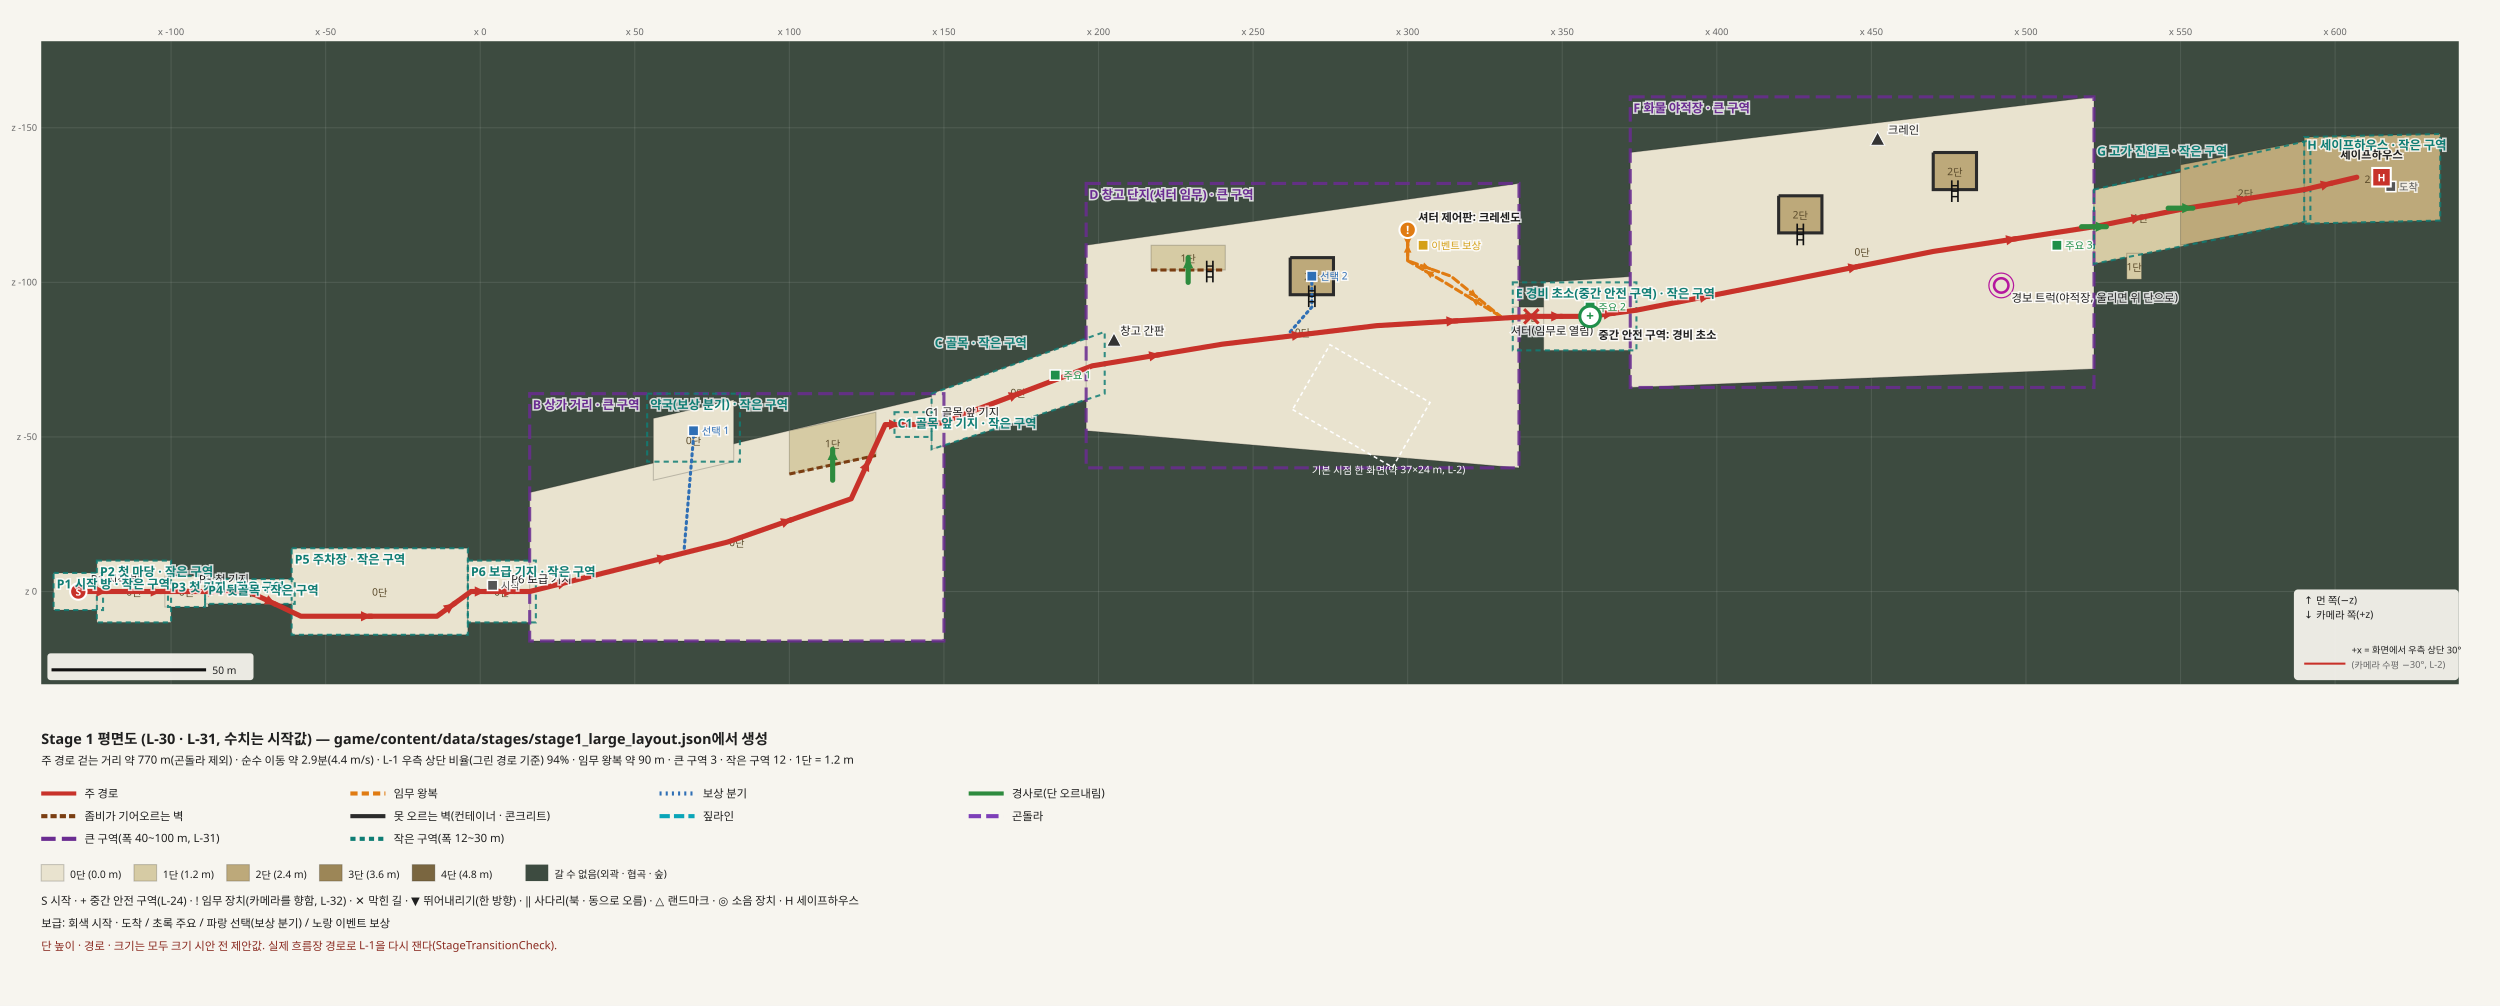
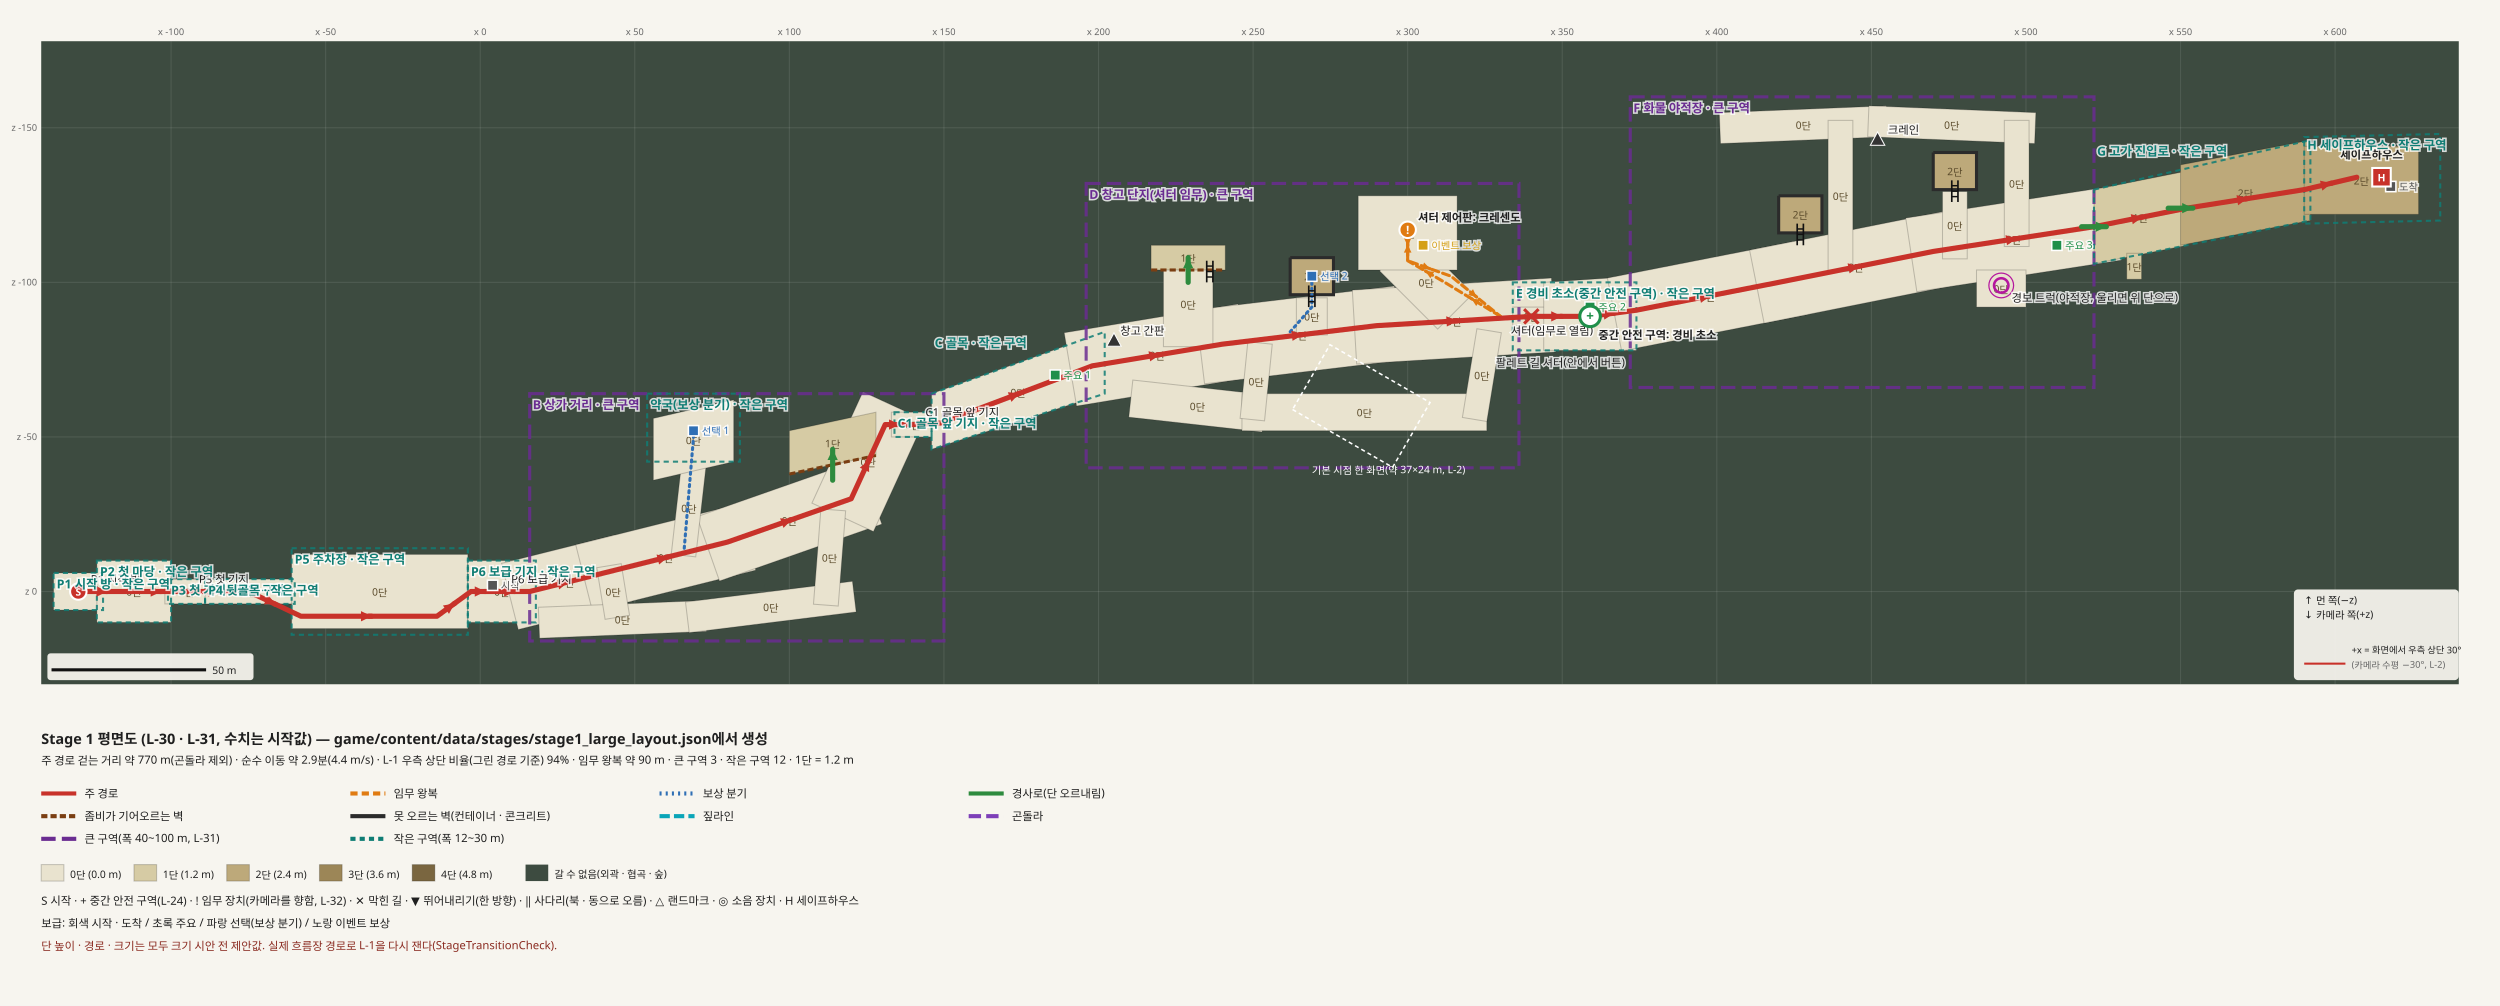
<svg xmlns="http://www.w3.org/2000/svg" width="2426" height="976" viewBox="0 0 2426 976" font-family="Noto Sans KR, Malgun Gothic, WenQuanYi Zen Hei, sans-serif">
  <rect width="100%" height="100%" fill="#f7f5ef" />
  <rect x="40" y="40" width="2346" height="624" fill="#3d4b40" />
  <line x1="166.0" y1="40.0" x2="166.0" y2="664.0" stroke="#ffffff18" stroke-width="1" />
  <text x="166.0" y="34.0" font-size="9" fill="#666" text-anchor="middle" font-weight="normal">x -100</text>
  <line x1="316.0" y1="40.0" x2="316.0" y2="664.0" stroke="#ffffff18" stroke-width="1" />
  <text x="316.0" y="34.0" font-size="9" fill="#666" text-anchor="middle" font-weight="normal">x -50</text>
  <line x1="466.0" y1="40.0" x2="466.0" y2="664.0" stroke="#ffffff18" stroke-width="1" />
  <text x="466.0" y="34.0" font-size="9" fill="#666" text-anchor="middle" font-weight="normal">x 0</text>
  <line x1="616.0" y1="40.0" x2="616.0" y2="664.0" stroke="#ffffff18" stroke-width="1" />
  <text x="616.0" y="34.0" font-size="9" fill="#666" text-anchor="middle" font-weight="normal">x 50</text>
  <line x1="766.0" y1="40.0" x2="766.0" y2="664.0" stroke="#ffffff18" stroke-width="1" />
  <text x="766.0" y="34.0" font-size="9" fill="#666" text-anchor="middle" font-weight="normal">x 100</text>
  <line x1="916.0" y1="40.0" x2="916.0" y2="664.0" stroke="#ffffff18" stroke-width="1" />
  <text x="916.0" y="34.0" font-size="9" fill="#666" text-anchor="middle" font-weight="normal">x 150</text>
  <line x1="1066.0" y1="40.0" x2="1066.0" y2="664.0" stroke="#ffffff18" stroke-width="1" />
  <text x="1066.0" y="34.0" font-size="9" fill="#666" text-anchor="middle" font-weight="normal">x 200</text>
  <line x1="1216.0" y1="40.0" x2="1216.0" y2="664.0" stroke="#ffffff18" stroke-width="1" />
  <text x="1216.0" y="34.0" font-size="9" fill="#666" text-anchor="middle" font-weight="normal">x 250</text>
  <line x1="1366.0" y1="40.0" x2="1366.0" y2="664.0" stroke="#ffffff18" stroke-width="1" />
  <text x="1366.0" y="34.0" font-size="9" fill="#666" text-anchor="middle" font-weight="normal">x 300</text>
  <line x1="1516.0" y1="40.0" x2="1516.0" y2="664.0" stroke="#ffffff18" stroke-width="1" />
  <text x="1516.0" y="34.0" font-size="9" fill="#666" text-anchor="middle" font-weight="normal">x 350</text>
  <line x1="1666.0" y1="40.0" x2="1666.0" y2="664.0" stroke="#ffffff18" stroke-width="1" />
  <text x="1666.0" y="34.0" font-size="9" fill="#666" text-anchor="middle" font-weight="normal">x 400</text>
  <line x1="1816.0" y1="40.0" x2="1816.0" y2="664.0" stroke="#ffffff18" stroke-width="1" />
  <text x="1816.0" y="34.0" font-size="9" fill="#666" text-anchor="middle" font-weight="normal">x 450</text>
  <line x1="1966.0" y1="40.0" x2="1966.0" y2="664.0" stroke="#ffffff18" stroke-width="1" />
  <text x="1966.0" y="34.0" font-size="9" fill="#666" text-anchor="middle" font-weight="normal">x 500</text>
  <line x1="2116.0" y1="40.0" x2="2116.0" y2="664.0" stroke="#ffffff18" stroke-width="1" />
  <text x="2116.0" y="34.0" font-size="9" fill="#666" text-anchor="middle" font-weight="normal">x 550</text>
  <line x1="2266.0" y1="40.0" x2="2266.0" y2="664.0" stroke="#ffffff18" stroke-width="1" />
  <text x="2266.0" y="34.0" font-size="9" fill="#666" text-anchor="middle" font-weight="normal">x 600</text>
  <line x1="40.0" y1="124.0" x2="2386.0" y2="124.0" stroke="#ffffff18" stroke-width="1" />
  <text x="36.0" y="127.0" font-size="9" fill="#666" text-anchor="end" font-weight="normal">z -150</text>
  <line x1="40.0" y1="274.0" x2="2386.0" y2="274.0" stroke="#ffffff18" stroke-width="1" />
  <text x="36.0" y="277.0" font-size="9" fill="#666" text-anchor="end" font-weight="normal">z -100</text>
  <line x1="40.0" y1="424.0" x2="2386.0" y2="424.0" stroke="#ffffff18" stroke-width="1" />
  <text x="36.0" y="427.0" font-size="9" fill="#666" text-anchor="end" font-weight="normal">z -50</text>
  <line x1="40.0" y1="574.0" x2="2386.0" y2="574.0" stroke="#ffffff18" stroke-width="1" />
  <text x="36.0" y="577.0" font-size="9" fill="#666" text-anchor="end" font-weight="normal">z 0</text>
  <polygon points="52.0,556.0 100.0,556.0 100.0,592.0 52.0,592.0" fill="#e9e3cf" stroke="#00000033" stroke-width="1" />
  <polygon points="94.0,544.0 166.0,544.0 166.0,604.0 94.0,604.0" fill="#e9e3cf" stroke="#00000033" stroke-width="1" />
-   <polygon points="160.0,559.0 202.0,559.0 202.0,589.0 160.0,589.0" fill="#e9e3cf" stroke="#00000033" stroke-width="1" />
+   <polygon points="160.0,562.0 202.0,562.0 202.0,586.0 160.0,586.0" fill="#e9e3cf" stroke="#00000033" stroke-width="1" />
  <polygon points="199.0,562.0 286.0,562.0 286.0,586.0 199.0,586.0" fill="#e9e3cf" stroke="#00000033" stroke-width="1" />
-   <polygon points="283.0,532.0 454.0,532.0 454.0,616.0 283.0,616.0" fill="#e9e3cf" stroke="#00000033" stroke-width="1" />
+   <polygon points="283.0,538.0 454.0,538.0 454.0,610.0 283.0,610.0" fill="#e9e3cf" stroke="#00000033" stroke-width="1" />
  <polygon points="454.0,544.0 520.0,544.0 520.0,604.0 454.0,604.0" fill="#e9e3cf" stroke="#00000033" stroke-width="1" />
-   <polygon points="514.0,478.0 916.0,382.0 916.0,622.0 514.0,622.0" fill="#e9e3cf" stroke="#00000033" stroke-width="1" />
+   <polygon points="502.9,610.9 613.3,583.3 597.1,519.1 486.7,546.7" fill="#e9e3cf" stroke="#00000033" stroke-width="1" />
+   <polygon points="574.9,592.9 733.3,553.3 717.1,489.1 558.7,528.7" fill="#e9e3cf" stroke="#00000033" stroke-width="1" />
+   <polygon points="698.2,563.8 855.7,508.6 833.8,446.2 676.3,501.4" fill="#e9e3cf" stroke="#00000033" stroke-width="1" />
+   <polygon points="847.6,515.8 897.1,407.8 837.4,380.2 787.9,488.2" fill="#e9e3cf" stroke="#00000033" stroke-width="1" />
+   <polygon points="523.6,619.3 685.6,612.7 684.4,582.7 522.4,589.3" fill="#e9e3cf" stroke="#00000033" stroke-width="1" />
+   <polygon points="668.8,613.9 830.8,593.8 827.2,564.1 665.2,584.2" fill="#e9e3cf" stroke="#00000033" stroke-width="1" />
+   <polygon points="610.9,597.1 602.8,547.0 579.1,550.9 587.2,601.0" fill="#e9e3cf" stroke="#00000033" stroke-width="1" />
+   <polygon points="813.4,588.1 820.6,495.7 796.6,493.9 789.4,586.3" fill="#e9e3cf" stroke="#00000033" stroke-width="1" />
+   <polygon points="675.1,540.4 685.6,448.3 661.9,445.6 651.4,537.7" fill="#e9e3cf" stroke="#00000033" stroke-width="1" />
+   <polygon points="865.0,400.0 907.0,400.0 907.0,424.0 865.0,424.0" fill="#e9e3cf" stroke="#00000033" stroke-width="1" />
  <polygon points="634.0,466.0 712.0,448.0 712.0,388.0 634.0,406.0" fill="#e9e3cf" stroke="#00000033" stroke-width="1" />
  <polygon points="766.0,418.0 850.0,400.0 850.0,442.0 766.0,460.0" fill="#d6cba4" stroke="#00000033" stroke-width="1" />
  <polygon points="904.0,382.0 1072.0,322.0 1072.0,382.0 904.0,436.0" fill="#e9e3cf" stroke="#00000033" stroke-width="1" />
-   <polygon points="1054.0,238.0 1474.0,178.0 1474.0,454.0 1054.0,418.0" fill="#e9e3cf" stroke="#00000033" stroke-width="1" />
+   <polygon points="1044.7,394.0 1213.3,366.1 1201.3,295.0 1032.7,322.9" fill="#e9e3cf" stroke="#00000033" stroke-width="1" />
+   <polygon points="1168.9,372.4 1361.8,349.3 1353.1,277.6 1160.2,300.7" fill="#e9e3cf" stroke="#00000033" stroke-width="1" />
+   <polygon points="1316.5,353.2 1509.7,341.5 1505.5,269.8 1312.3,281.5" fill="#e9e3cf" stroke="#00000033" stroke-width="1" />
+   <polygon points="1177.0,336.4 1177.0,253.6 1129.0,253.6 1129.0,336.4" fill="#e9e3cf" stroke="#00000033" stroke-width="1" />
+   <polygon points="1288.0,325.0 1288.0,289.0 1258.0,289.0 1258.0,325.0" fill="#e9e3cf" stroke="#00000033" stroke-width="1" />
+   <polygon points="1429.3,285.1 1372.9,228.7 1338.7,262.9 1395.1,319.3" fill="#e9e3cf" stroke="#00000033" stroke-width="1" />
+   <polygon points="1318.0,190.0 1414.0,190.0 1414.0,262.0 1318.0,262.0" fill="#e9e3cf" stroke="#00000033" stroke-width="1" />
+   <polygon points="1095.4,404.8 1224.7,419.2 1228.6,383.2 1099.3,368.8" fill="#e9e3cf" stroke="#00000033" stroke-width="1" />
+   <polygon points="1205.2,418.0 1442.8,418.0 1442.8,382.0 1205.2,382.0" fill="#e9e3cf" stroke="#00000033" stroke-width="1" />
+   <polygon points="1227.1,408.4 1234.6,334.0 1210.9,331.6 1203.4,406.0" fill="#e9e3cf" stroke="#00000033" stroke-width="1" />
+   <polygon points="1442.8,409.0 1456.9,322.9 1433.2,319.0 1419.1,405.1" fill="#e9e3cf" stroke="#00000033" stroke-width="1" />
  <polygon points="1117.0,238.0 1189.0,238.0 1189.0,262.0 1117.0,262.0" fill="#d6cba4" stroke="#00000033" stroke-width="1" />
  <polygon points="1252.0,250.0 1294.0,250.0 1294.0,286.0 1252.0,286.0" fill="#bda97a" stroke="#00000033" stroke-width="1" />
  <polygon points="1468.0,298.0 1504.0,298.0 1504.0,316.0 1468.0,316.0" fill="#e9e3cf" stroke="#00000033" stroke-width="1" />
  <polygon points="1498.0,274.0 1588.0,268.0 1588.0,340.0 1498.0,340.0" fill="#e9e3cf" stroke="#00000033" stroke-width="1" />
-   <polygon points="1582.0,148.0 2032.0,94.0 2032.0,358.0 1582.0,376.0" fill="#e9e3cf" stroke="#00000033" stroke-width="1" />
+   <polygon points="1573.6,340.6 1754.2,305.2 1740.4,234.4 1559.8,269.8" fill="#e9e3cf" stroke="#00000033" stroke-width="1" />
+   <polygon points="1711.9,313.6 1904.2,275.2 1890.1,204.4 1697.8,242.8" fill="#e9e3cf" stroke="#00000033" stroke-width="1" />
+   <polygon points="1860.1,283.0 2058.7,252.4 2047.9,181.0 1849.3,211.6" fill="#e9e3cf" stroke="#00000033" stroke-width="1" />
+   <polygon points="1909.0,251.2 1909.0,185.8 1885.0,185.8 1885.0,251.2" fill="#e9e3cf" stroke="#00000033" stroke-width="1" />
+   <polygon points="1669.6,139.3 1831.6,132.7 1830.4,102.7 1668.4,109.3" fill="#e9e3cf" stroke="#00000033" stroke-width="1" />
+   <polygon points="1812.4,132.7 1974.4,139.3 1975.6,109.3 1813.6,102.7" fill="#e9e3cf" stroke="#00000033" stroke-width="1" />
+   <polygon points="1798.0,263.2 1798.0,116.8 1774.0,116.8 1774.0,263.2" fill="#e9e3cf" stroke="#00000033" stroke-width="1" />
+   <polygon points="1969.0,239.2 1969.0,116.8 1945.0,116.8 1945.0,239.2" fill="#e9e3cf" stroke="#00000033" stroke-width="1" />
+   <polygon points="1918.0,262.0 1966.0,262.0 1966.0,298.0 1918.0,298.0" fill="#e9e3cf" stroke="#00000033" stroke-width="1" />
  <polygon points="1726.0,190.0 1768.0,190.0 1768.0,226.0 1726.0,226.0" fill="#bda97a" stroke="#00000033" stroke-width="1" />
  <polygon points="1876.0,148.0 1918.0,148.0 1918.0,184.0 1876.0,184.0" fill="#bda97a" stroke="#00000033" stroke-width="1" />
  <polygon points="2032.0,184.0 2122.0,166.0 2122.0,238.0 2032.0,256.0" fill="#d6cba4" stroke="#00000033" stroke-width="1" />
  <polygon points="2063.8,245.8 2078.2,245.8 2078.2,271.0 2063.8,271.0" fill="#d6cba4" stroke="#00000033" stroke-width="1" />
  <polygon points="2116.0,160.0 2242.0,136.0 2242.0,214.0 2116.0,238.0" fill="#bda97a" stroke="#00000033" stroke-width="1" />
-   <polygon points="2236.0,133.0 2368.0,130.0 2368.0,214.0 2236.0,217.0" fill="#bda97a" stroke="#00000033" stroke-width="1" />
+   <polygon points="2236.0,142.0 2347.0,142.0 2347.0,208.0 2236.0,208.0" fill="#bda97a" stroke="#00000033" stroke-width="1" />
  <polygon points="52.0,556.0 100.0,556.0 100.0,592.0 52.0,592.0" fill="none" stroke="#0f7d74" stroke-width="2" stroke-dasharray="5,4" opacity=".85" />
  <polygon points="94.0,544.0 166.0,544.0 166.0,604.0 94.0,604.0" fill="none" stroke="#0f7d74" stroke-width="2" stroke-dasharray="5,4" opacity=".85" />
-   <polygon points="163.0,559.0 199.0,559.0 199.0,589.0 163.0,589.0" fill="none" stroke="#0f7d74" stroke-width="2" stroke-dasharray="5,4" opacity=".85" />
+   <polygon points="163.0,562.0 199.0,562.0 199.0,586.0 163.0,586.0" fill="none" stroke="#0f7d74" stroke-width="2" stroke-dasharray="5,4" opacity=".85" />
  <polygon points="199.0,562.0 286.0,562.0 286.0,586.0 199.0,586.0" fill="none" stroke="#0f7d74" stroke-width="2" stroke-dasharray="5,4" opacity=".85" />
  <polygon points="283.0,532.0 454.0,532.0 454.0,616.0 283.0,616.0" fill="none" stroke="#0f7d74" stroke-width="2" stroke-dasharray="5,4" opacity=".85" />
  <polygon points="454.0,544.0 520.0,544.0 520.0,604.0 454.0,604.0" fill="none" stroke="#0f7d74" stroke-width="2" stroke-dasharray="5,4" opacity=".85" />
  <polygon points="514.0,382.0 916.0,382.0 916.0,622.0 514.0,622.0" fill="none" stroke="#6a2c91" stroke-width="3" stroke-dasharray="14,6" opacity=".85" />
  <polygon points="868.0,400.0 904.0,400.0 904.0,424.0 868.0,424.0" fill="none" stroke="#0f7d74" stroke-width="2" stroke-dasharray="5,4" opacity=".85" />
  <polygon points="628.0,382.0 718.0,382.0 718.0,448.0 628.0,448.0" fill="none" stroke="#0f7d74" stroke-width="2" stroke-dasharray="5,4" opacity=".85" />
  <polygon points="904.0,382.0 1072.0,322.0 1072.0,382.0 904.0,436.0" fill="none" stroke="#0f7d74" stroke-width="2" stroke-dasharray="5,4" opacity=".85" />
  <polygon points="1054.0,178.0 1474.0,178.0 1474.0,454.0 1054.0,454.0" fill="none" stroke="#6a2c91" stroke-width="3" stroke-dasharray="14,6" opacity=".85" />
  <polygon points="1468.0,274.0 1588.0,274.0 1588.0,340.0 1468.0,340.0" fill="none" stroke="#0f7d74" stroke-width="2" stroke-dasharray="5,4" opacity=".85" />
  <polygon points="1582.0,94.0 2032.0,94.0 2032.0,376.0 1582.0,376.0" fill="none" stroke="#6a2c91" stroke-width="3" stroke-dasharray="14,6" opacity=".85" />
  <polygon points="2032.0,184.0 2242.0,136.0 2242.0,214.0 2032.0,256.0" fill="none" stroke="#0f7d74" stroke-width="2" stroke-dasharray="5,4" opacity=".85" />
  <polygon points="2236.0,133.0 2368.0,130.0 2368.0,214.0 2236.0,217.0" fill="none" stroke="#0f7d74" stroke-width="2" stroke-dasharray="5,4" opacity=".85" />
  <text x="76.0" y="578.0" font-size="10" fill="#5a4a2a" text-anchor="middle" font-weight="normal">0단</text>
  <text x="130.0" y="578.0" font-size="10" fill="#5a4a2a" text-anchor="middle" font-weight="normal">0단</text>
  <text x="181.0" y="578.0" font-size="10" fill="#5a4a2a" text-anchor="middle" font-weight="normal">0단</text>
  <text x="242.5" y="578.0" font-size="10" fill="#5a4a2a" text-anchor="middle" font-weight="normal">0단</text>
  <text x="368.5" y="578.0" font-size="10" fill="#5a4a2a" text-anchor="middle" font-weight="normal">0단</text>
  <text x="487.0" y="578.0" font-size="10" fill="#5a4a2a" text-anchor="middle" font-weight="normal">0단</text>
-   <text x="715.0" y="530.0" font-size="10" fill="#5a4a2a" text-anchor="middle" font-weight="normal">0단</text>
+   <text x="550.0" y="569.0" font-size="10" fill="#5a4a2a" text-anchor="middle" font-weight="normal">0단</text>
+   <text x="646.0" y="545.0" font-size="10" fill="#5a4a2a" text-anchor="middle" font-weight="normal">0단</text>
+   <text x="766.0" y="509.0" font-size="10" fill="#5a4a2a" text-anchor="middle" font-weight="normal">0단</text>
+   <text x="842.5" y="452.0" font-size="10" fill="#5a4a2a" text-anchor="middle" font-weight="normal">0단</text>
+   <text x="604.0" y="605.0" font-size="10" fill="#5a4a2a" text-anchor="middle" font-weight="normal">0단</text>
+   <text x="748.0" y="593.0" font-size="10" fill="#5a4a2a" text-anchor="middle" font-weight="normal">0단</text>
+   <text x="595.0" y="578.0" font-size="10" fill="#5a4a2a" text-anchor="middle" font-weight="normal">0단</text>
+   <text x="805.0" y="545.0" font-size="10" fill="#5a4a2a" text-anchor="middle" font-weight="normal">0단</text>
+   <text x="668.5" y="497.0" font-size="10" fill="#5a4a2a" text-anchor="middle" font-weight="normal">0단</text>
+   <text x="886.0" y="416.0" font-size="10" fill="#5a4a2a" text-anchor="middle" font-weight="normal">0단</text>
  <text x="673.0" y="431.0" font-size="10" fill="#5a4a2a" text-anchor="middle" font-weight="normal">0단</text>
  <text x="808.0" y="434.0" font-size="10" fill="#5a4a2a" text-anchor="middle" font-weight="normal">1단</text>
  <text x="988.0" y="384.5" font-size="10" fill="#5a4a2a" text-anchor="middle" font-weight="normal">0단</text>
-   <text x="1264.0" y="326.0" font-size="10" fill="#5a4a2a" text-anchor="middle" font-weight="normal">0단</text>
+   <text x="1123.0" y="348.5" font-size="10" fill="#5a4a2a" text-anchor="middle" font-weight="normal">0단</text>
+   <text x="1261.0" y="329.0" font-size="10" fill="#5a4a2a" text-anchor="middle" font-weight="normal">0단</text>
+   <text x="1411.0" y="315.5" font-size="10" fill="#5a4a2a" text-anchor="middle" font-weight="normal">0단</text>
+   <text x="1153.0" y="299.0" font-size="10" fill="#5a4a2a" text-anchor="middle" font-weight="normal">0단</text>
+   <text x="1273.0" y="311.0" font-size="10" fill="#5a4a2a" text-anchor="middle" font-weight="normal">0단</text>
+   <text x="1384.0" y="278.0" font-size="10" fill="#5a4a2a" text-anchor="middle" font-weight="normal">0단</text>
+   <text x="1366.0" y="230.0" font-size="10" fill="#5a4a2a" text-anchor="middle" font-weight="normal">0단</text>
+   <text x="1162.0" y="398.0" font-size="10" fill="#5a4a2a" text-anchor="middle" font-weight="normal">0단</text>
+   <text x="1324.0" y="404.0" font-size="10" fill="#5a4a2a" text-anchor="middle" font-weight="normal">0단</text>
+   <text x="1219.0" y="374.0" font-size="10" fill="#5a4a2a" text-anchor="middle" font-weight="normal">0단</text>
+   <text x="1438.0" y="368.0" font-size="10" fill="#5a4a2a" text-anchor="middle" font-weight="normal">0단</text>
  <text x="1153.0" y="254.0" font-size="10" fill="#5a4a2a" text-anchor="middle" font-weight="normal">1단</text>
  <text x="1273.0" y="272.0" font-size="10" fill="#5a4a2a" text-anchor="middle" font-weight="normal">2단</text>
  <text x="1486.0" y="311.0" font-size="10" fill="#5a4a2a" text-anchor="middle" font-weight="normal">0단</text>
  <text x="1543.0" y="309.5" font-size="10" fill="#5a4a2a" text-anchor="middle" font-weight="normal">0단</text>
-   <text x="1807.0" y="248.0" font-size="10" fill="#5a4a2a" text-anchor="middle" font-weight="normal">0단</text>
+   <text x="1657.0" y="291.5" font-size="10" fill="#5a4a2a" text-anchor="middle" font-weight="normal">0단</text>
+   <text x="1801.0" y="263.0" font-size="10" fill="#5a4a2a" text-anchor="middle" font-weight="normal">0단</text>
+   <text x="1954.0" y="236.0" font-size="10" fill="#5a4a2a" text-anchor="middle" font-weight="normal">0단</text>
+   <text x="1897.0" y="222.5" font-size="10" fill="#5a4a2a" text-anchor="middle" font-weight="normal">0단</text>
+   <text x="1750.0" y="125.0" font-size="10" fill="#5a4a2a" text-anchor="middle" font-weight="normal">0단</text>
+   <text x="1894.0" y="125.0" font-size="10" fill="#5a4a2a" text-anchor="middle" font-weight="normal">0단</text>
+   <text x="1786.0" y="194.0" font-size="10" fill="#5a4a2a" text-anchor="middle" font-weight="normal">0단</text>
+   <text x="1957.0" y="182.0" font-size="10" fill="#5a4a2a" text-anchor="middle" font-weight="normal">0단</text>
+   <text x="1942.0" y="284.0" font-size="10" fill="#5a4a2a" text-anchor="middle" font-weight="normal">0단</text>
  <text x="1747.0" y="212.0" font-size="10" fill="#5a4a2a" text-anchor="middle" font-weight="normal">2단</text>
  <text x="1897.0" y="170.0" font-size="10" fill="#5a4a2a" text-anchor="middle" font-weight="normal">2단</text>
  <text x="2077.0" y="215.0" font-size="10" fill="#5a4a2a" text-anchor="middle" font-weight="normal">1단</text>
  <text x="2071.0" y="262.4" font-size="10" fill="#5a4a2a" text-anchor="middle" font-weight="normal">1단</text>
  <text x="2179.0" y="191.0" font-size="10" fill="#5a4a2a" text-anchor="middle" font-weight="normal">2단</text>
-   <text x="2302.0" y="177.5" font-size="10" fill="#5a4a2a" text-anchor="middle" font-weight="normal">2단</text>
+   <text x="2291.5" y="179.0" font-size="10" fill="#5a4a2a" text-anchor="middle" font-weight="normal">2단</text>
  <polyline points="1252.0,250.0 1294.0,250.0 1294.0,286.0 1252.0,286.0 1252.0,250.0" fill="none" stroke="#2b2b2b" stroke-width="3" />
  <polyline points="1726.0,190.0 1768.0,190.0 1768.0,226.0 1726.0,226.0 1726.0,190.0" fill="none" stroke="#2b2b2b" stroke-width="3" />
  <polyline points="1876.0,148.0 1918.0,148.0 1918.0,184.0 1876.0,184.0 1876.0,148.0" fill="none" stroke="#2b2b2b" stroke-width="3" />
  <polyline points="1117.0,262.0 1189.0,262.0" fill="none" stroke="#7a3e12" stroke-width="3" stroke-dasharray="6,3" />
  <polyline points="766.0,460.0 850.0,442.0" fill="none" stroke="#7a3e12" stroke-width="3" stroke-dasharray="6,3" />
  <polygon points="1254.3,397.4 1351.4,453.5 1387.7,390.6 1290.6,334.5" fill="none" stroke="#ffffff" stroke-width="1.5" stroke-dasharray="4,3" />
  <text x="1273.0" y="460.0" font-size="10" fill="#ffffff" text-anchor="start" font-weight="normal">기본 시점 한 화면(약 37×24 m, L-2)</text>
  <polyline points="664.0,532.0 673.0,424.0" fill="none" stroke="#2f6fb5" stroke-width="3" stroke-dasharray="2,4" stroke-linejoin="round" stroke-linecap="round" />
  <polyline points="1252.0,322.0 1273.0,298.0 1273.0,268.0" fill="none" stroke="#2f6fb5" stroke-width="3" stroke-dasharray="2,4" stroke-linejoin="round" stroke-linecap="round" />
  <polyline points="1456.0,307.0 1402.0,274.0 1366.0,253.0 1366.0,223.0" fill="none" stroke="#e07b12" stroke-width="3" stroke-dasharray="7,4" stroke-linejoin="round" stroke-linecap="round" />
  <line x1="1429.0" y1="290.5" x2="1427.9" y2="289.8" stroke="#e07b12" stroke-width="3" stroke-linecap="round" />
  <polygon points="1427.9,289.8 1436.4,290.7 1432.5,297.0" fill="#e07b12" />
  <line x1="1384.0" y1="263.5" x2="1383.3" y2="263.1" stroke="#e07b12" stroke-width="3" stroke-linecap="round" />
  <polygon points="1383.3,263.1 1391.8,263.7 1388.0,270.1" fill="#e07b12" />
  <line x1="1366.0" y1="238.0" x2="1366.0" y2="237.4" stroke="#e07b12" stroke-width="3" stroke-linecap="round" />
  <polygon points="1366.0,237.4 1369.7,245.1 1362.3,245.1" fill="#e07b12" />
  <polyline points="1366.0,223.0 1366.0,253.0 1408.0,268.0 1456.0,307.0" fill="none" stroke="#e07b12" stroke-width="3" stroke-dasharray="7,4" stroke-linejoin="round" stroke-linecap="round" />
  <line x1="1366.0" y1="238.0" x2="1366.0" y2="238.6" stroke="#e07b12" stroke-width="3" stroke-linecap="round" />
  <polygon points="1366.0,238.6 1362.3,230.9 1369.7,230.9" fill="#e07b12" />
  <line x1="1387.0" y1="260.5" x2="1387.8" y2="260.8" stroke="#e07b12" stroke-width="3" stroke-linecap="round" />
  <polygon points="1387.8,260.8 1379.4,261.7 1381.9,254.7" fill="#e07b12" />
  <line x1="1432.0" y1="287.5" x2="1433.0" y2="288.3" stroke="#e07b12" stroke-width="3" stroke-linecap="round" />
  <polygon points="1433.0,288.3 1424.7,286.3 1429.4,280.6" fill="#e07b12" />
  <polyline points="76.0,574.0 130.0,574.0 181.0,574.0 241.0,574.0 292.0,598.0 424.0,598.0 457.0,574.0 484.0,574.0 514.0,574.0 586.0,556.0 706.0,526.0 826.0,484.0 859.0,412.0 886.0,412.0 913.0,410.5 1060.0,355.0 1186.0,334.0 1336.0,316.0 1486.0,307.0 1543.0,307.0 1588.0,301.0 1726.0,274.0 1876.0,244.0 2032.0,220.0 2122.0,202.0 2236.0,184.0 2287.0,172.0" fill="none" stroke="#c8322a" stroke-width="5" stroke-linejoin="round" stroke-linecap="round" />
  <line x1="103.0" y1="574.0" x2="104.1" y2="574.0" stroke="#c8322a" stroke-width="5" stroke-linecap="round" />
  <polygon points="104.1,574.0 93.7,579.0 93.7,569.0" fill="#c8322a" />
  <line x1="155.5" y1="574.0" x2="156.5" y2="574.0" stroke="#c8322a" stroke-width="5" stroke-linecap="round" />
  <polygon points="156.5,574.0 146.2,579.0 146.2,569.0" fill="#c8322a" />
  <line x1="211.0" y1="574.0" x2="212.2" y2="574.0" stroke="#c8322a" stroke-width="5" stroke-linecap="round" />
  <polygon points="212.2,574.0 201.8,579.0 201.8,569.0" fill="#c8322a" />
  <line x1="266.5" y1="586.0" x2="267.5" y2="586.5" stroke="#c8322a" stroke-width="5" stroke-linecap="round" />
  <polygon points="267.5,586.5 256.0,586.6 260.3,577.5" fill="#c8322a" />
  <line x1="358.0" y1="598.0" x2="360.6" y2="598.0" stroke="#c8322a" stroke-width="5" stroke-linecap="round" />
  <polygon points="360.6,598.0 350.3,603.0 350.3,593.0" fill="#c8322a" />
  <line x1="440.5" y1="586.0" x2="441.2" y2="585.5" stroke="#c8322a" stroke-width="5" stroke-linecap="round" />
  <polygon points="441.2,585.5 435.7,595.7 429.8,587.6" fill="#c8322a" />
  <line x1="470.5" y1="574.0" x2="471.0" y2="574.0" stroke="#c8322a" stroke-width="5" stroke-linecap="round" />
  <polygon points="471.0,574.0 460.7,579.0 460.7,569.0" fill="#c8322a" />
  <line x1="499.0" y1="574.0" x2="499.6" y2="574.0" stroke="#c8322a" stroke-width="5" stroke-linecap="round" />
  <polygon points="499.6,574.0 489.2,579.0 489.2,569.0" fill="#c8322a" />
  <line x1="550.0" y1="565.0" x2="551.4" y2="564.6" stroke="#c8322a" stroke-width="5" stroke-linecap="round" />
  <polygon points="551.4,564.6 542.6,572.0 540.2,562.3" fill="#c8322a" />
  <line x1="646.0" y1="541.0" x2="648.4" y2="540.4" stroke="#c8322a" stroke-width="5" stroke-linecap="round" />
  <polygon points="648.4,540.4 639.6,547.8 637.1,538.1" fill="#c8322a" />
  <line x1="766.0" y1="505.0" x2="768.4" y2="504.2" stroke="#c8322a" stroke-width="5" stroke-linecap="round" />
  <polygon points="768.4,504.2 760.3,512.3 757.0,502.9" fill="#c8322a" />
  <line x1="842.5" y1="448.0" x2="843.2" y2="446.6" stroke="#c8322a" stroke-width="5" stroke-linecap="round" />
  <polygon points="843.2,446.6 843.4,458.1 834.3,453.9" fill="#c8322a" />
  <line x1="872.5" y1="412.0" x2="873.0" y2="412.0" stroke="#c8322a" stroke-width="5" stroke-linecap="round" />
  <polygon points="873.0,412.0 862.7,417.0 862.7,407.0" fill="#c8322a" />
  <line x1="899.5" y1="411.2" x2="900.0" y2="411.2" stroke="#c8322a" stroke-width="5" stroke-linecap="round" />
  <polygon points="900.0,411.2 890.0,416.8 889.4,406.8" fill="#c8322a" />
  <line x1="986.5" y1="382.8" x2="989.4" y2="381.6" stroke="#c8322a" stroke-width="5" stroke-linecap="round" />
  <polygon points="989.4,381.6 981.5,390.0 978.0,380.6" fill="#c8322a" />
  <line x1="1123.0" y1="344.5" x2="1125.5" y2="344.1" stroke="#c8322a" stroke-width="5" stroke-linecap="round" />
  <polygon points="1125.5,344.1 1116.1,350.7 1114.5,340.8" fill="#c8322a" />
  <line x1="1261.0" y1="325.0" x2="1264.0" y2="324.6" stroke="#c8322a" stroke-width="5" stroke-linecap="round" />
  <polygon points="1264.0,324.6 1254.3,330.8 1253.1,320.9" fill="#c8322a" />
  <line x1="1411.0" y1="311.5" x2="1414.0" y2="311.3" stroke="#c8322a" stroke-width="5" stroke-linecap="round" />
  <polygon points="1414.0,311.3 1404.0,316.9 1403.4,306.9" fill="#c8322a" />
  <line x1="1514.5" y1="307.0" x2="1515.6" y2="307.0" stroke="#c8322a" stroke-width="5" stroke-linecap="round" />
  <polygon points="1515.6,307.0 1505.3,312.0 1505.3,302.0" fill="#c8322a" />
  <line x1="1565.5" y1="304.0" x2="1566.4" y2="303.9" stroke="#c8322a" stroke-width="5" stroke-linecap="round" />
  <polygon points="1566.4,303.9 1556.8,310.2 1555.5,300.3" fill="#c8322a" />
  <line x1="1657.0" y1="287.5" x2="1659.8" y2="287.0" stroke="#c8322a" stroke-width="5" stroke-linecap="round" />
  <polygon points="1659.8,287.0 1650.6,293.9 1648.6,284.0" fill="#c8322a" />
  <line x1="1801.0" y1="259.0" x2="1804.0" y2="258.4" stroke="#c8322a" stroke-width="5" stroke-linecap="round" />
  <polygon points="1804.0,258.4 1794.8,265.3 1792.9,255.5" fill="#c8322a" />
  <line x1="1954.0" y1="232.0" x2="1957.1" y2="231.5" stroke="#c8322a" stroke-width="5" stroke-linecap="round" />
  <polygon points="1957.1,231.5 1947.6,238.0 1946.1,228.2" fill="#c8322a" />
  <line x1="2077.0" y1="211.0" x2="2078.8" y2="210.6" stroke="#c8322a" stroke-width="5" stroke-linecap="round" />
  <polygon points="2078.8,210.6 2069.6,217.6 2067.7,207.8" fill="#c8322a" />
  <line x1="2179.0" y1="193.0" x2="2181.3" y2="192.6" stroke="#c8322a" stroke-width="5" stroke-linecap="round" />
  <polygon points="2181.3,192.6 2171.8,199.2 2170.3,189.3" fill="#c8322a" />
  <line x1="2261.5" y1="178.0" x2="2262.5" y2="177.8" stroke="#c8322a" stroke-width="5" stroke-linecap="round" />
  <polygon points="2262.5,177.8 2253.6,185.0 2251.3,175.3" fill="#c8322a" />
  <line x1="808.0" y1="466.0" x2="808.0" y2="436.0" stroke="#2e8b3e" stroke-width="5" stroke-linecap="round" />
  <polygon points="808.0,436.0 813.0,446.4 803.0,446.4" fill="#2e8b3e" />
  <line x1="1153.0" y1="274.0" x2="1153.0" y2="250.0" stroke="#2e8b3e" stroke-width="5" stroke-linecap="round" />
  <polygon points="1153.0,250.0 1158.0,260.4 1148.0,260.4" fill="#2e8b3e" />
  <line x1="1276.0" y1="298.0" x2="1276.0" y2="277.0" stroke="#111" stroke-width="1.6" />
  <line x1="1270.0" y1="298.0" x2="1270.0" y2="277.0" stroke="#111" stroke-width="1.6" />
  <line x1="1276.0" y1="292.8" x2="1270.0" y2="292.8" stroke="#111" stroke-width="1.4" />
  <line x1="1276.0" y1="287.5" x2="1270.0" y2="287.5" stroke="#111" stroke-width="1.4" />
  <line x1="1276.0" y1="282.2" x2="1270.0" y2="282.2" stroke="#111" stroke-width="1.4" />
  <line x1="1750.0" y1="238.0" x2="1750.0" y2="217.0" stroke="#111" stroke-width="1.6" />
  <line x1="1744.0" y1="238.0" x2="1744.0" y2="217.0" stroke="#111" stroke-width="1.6" />
  <line x1="1750.0" y1="232.8" x2="1744.0" y2="232.8" stroke="#111" stroke-width="1.4" />
  <line x1="1750.0" y1="227.5" x2="1744.0" y2="227.5" stroke="#111" stroke-width="1.4" />
  <line x1="1750.0" y1="222.2" x2="1744.0" y2="222.2" stroke="#111" stroke-width="1.4" />
  <line x1="1900.0" y1="196.0" x2="1900.0" y2="175.0" stroke="#111" stroke-width="1.6" />
  <line x1="1894.0" y1="196.0" x2="1894.0" y2="175.0" stroke="#111" stroke-width="1.6" />
  <line x1="1900.0" y1="190.8" x2="1894.0" y2="190.8" stroke="#111" stroke-width="1.4" />
  <line x1="1900.0" y1="185.5" x2="1894.0" y2="185.5" stroke="#111" stroke-width="1.4" />
  <line x1="1900.0" y1="180.2" x2="1894.0" y2="180.2" stroke="#111" stroke-width="1.4" />
  <line x1="1177.0" y1="274.0" x2="1177.0" y2="253.0" stroke="#111" stroke-width="1.6" />
  <line x1="1171.0" y1="274.0" x2="1171.0" y2="253.0" stroke="#111" stroke-width="1.6" />
  <line x1="1177.0" y1="268.8" x2="1171.0" y2="268.8" stroke="#111" stroke-width="1.4" />
  <line x1="1177.0" y1="263.5" x2="1171.0" y2="263.5" stroke="#111" stroke-width="1.4" />
  <line x1="1177.0" y1="258.2" x2="1171.0" y2="258.2" stroke="#111" stroke-width="1.4" />
  <line x1="2020.0" y1="220.0" x2="2044.0" y2="220.0" stroke="#2e8b3e" stroke-width="5" stroke-linecap="round" />
  <polygon points="2044.0,220.0 2033.6,225.0 2033.6,215.0" fill="#2e8b3e" />
  <line x1="2104.0" y1="202.0" x2="2128.0" y2="202.0" stroke="#2e8b3e" stroke-width="5" stroke-linecap="round" />
  <polygon points="2128.0,202.0 2117.6,207.0 2117.6,197.0" fill="#2e8b3e" />
  <rect x="473.0" y="563.0" width="10" height="10" fill="#555555" stroke="#fff" stroke-width="1.5" />
  <text x="486.0" y="572.0" font-size="10" fill="#555555" text-anchor="start" font-weight="normal" stroke="#ffffffcc" stroke-width="3" paint-order="stroke">시작</text>
  <rect x="668.0" y="413.0" width="10" height="10" fill="#2f6fb5" stroke="#fff" stroke-width="1.5" />
  <text x="681.0" y="422.0" font-size="10" fill="#2f6fb5" text-anchor="start" font-weight="normal" stroke="#ffffffcc" stroke-width="3" paint-order="stroke">선택 1</text>
  <rect x="1019.0" y="359.0" width="10" height="10" fill="#1f8f4a" stroke="#fff" stroke-width="1.5" />
  <text x="1032.0" y="368.0" font-size="10" fill="#1f8f4a" text-anchor="start" font-weight="normal" stroke="#ffffffcc" stroke-width="3" paint-order="stroke">주요 1</text>
  <rect x="1268.0" y="263.0" width="10" height="10" fill="#2f6fb5" stroke="#fff" stroke-width="1.5" />
  <text x="1281.0" y="272.0" font-size="10" fill="#2f6fb5" text-anchor="start" font-weight="normal" stroke="#ffffffcc" stroke-width="3" paint-order="stroke">선택 2</text>
  <rect x="1376.0" y="233.0" width="10" height="10" fill="#d4a017" stroke="#fff" stroke-width="1.5" />
  <text x="1389.0" y="242.0" font-size="10" fill="#d4a017" text-anchor="start" font-weight="normal" stroke="#ffffffcc" stroke-width="3" paint-order="stroke">이벤트 보상</text>
  <rect x="1538.0" y="293.0" width="10" height="10" fill="#1f8f4a" stroke="#fff" stroke-width="1.5" />
  <text x="1551.0" y="302.0" font-size="10" fill="#1f8f4a" text-anchor="start" font-weight="normal" stroke="#ffffffcc" stroke-width="3" paint-order="stroke">주요 2</text>
  <rect x="1991.0" y="233.0" width="10" height="10" fill="#1f8f4a" stroke="#fff" stroke-width="1.5" />
  <text x="2004.0" y="242.0" font-size="10" fill="#1f8f4a" text-anchor="start" font-weight="normal" stroke="#ffffffcc" stroke-width="3" paint-order="stroke">주요 3</text>
  <rect x="2315.0" y="176.0" width="10" height="10" fill="#555555" stroke="#fff" stroke-width="1.5" />
  <text x="2328.0" y="185.0" font-size="10" fill="#555555" text-anchor="start" font-weight="normal" stroke="#ffffffcc" stroke-width="3" paint-order="stroke">도착</text>
  <circle cx="76.0" cy="574.0" r="8" fill="#c8322a" stroke="#fff" stroke-width="2" />
  <text x="76.0" y="578.0" font-size="10" fill="#fff" text-anchor="middle" font-weight="bold">S</text>
  <text x="88.0" y="566.0" font-size="11" fill="#1f1f1f" text-anchor="start" font-weight="normal" stroke="#ffffffcc" stroke-width="3" paint-order="stroke">P1 시작 방</text>
  <text x="88.0" y="566.0" font-size="11" fill="#1f1f1f" text-anchor="start" font-weight="normal" stroke="#ffffffcc" stroke-width="3" paint-order="stroke" />
  <text x="193.0" y="566.0" font-size="11" fill="#1f1f1f" text-anchor="start" font-weight="normal" stroke="#ffffffcc" stroke-width="3" paint-order="stroke">P3 첫 기지</text>
  <text x="496.0" y="566.0" font-size="11" fill="#1f1f1f" text-anchor="start" font-weight="normal" stroke="#ffffffcc" stroke-width="3" paint-order="stroke">P6 보급 기지</text>
  <text x="898.0" y="404.0" font-size="11" fill="#1f1f1f" text-anchor="start" font-weight="normal" stroke="#ffffffcc" stroke-width="3" paint-order="stroke">C1 골목 앞 기지</text>
  <line x1="1479.0" y1="300.0" x2="1493.0" y2="314.0" stroke="#c8322a" stroke-width="3" />
  <line x1="1479.0" y1="314.0" x2="1493.0" y2="300.0" stroke="#c8322a" stroke-width="3" />
  <text x="1466.0" y="325.0" font-size="11" fill="#1f1f1f" text-anchor="start" font-weight="normal" stroke="#ffffffcc" stroke-width="3" paint-order="stroke">셔터(임무로 열림)</text>
  <circle cx="1366.0" cy="223.0" r="8" fill="#e07b12" stroke="#fff" stroke-width="2" />
  <text x="1366.0" y="227.0" font-size="11" fill="#fff" text-anchor="middle" font-weight="bold">!</text>
  <text x="1376.0" y="215.0" font-size="11" fill="#1f1f1f" text-anchor="start" font-weight="bold" stroke="#ffffffcc" stroke-width="3" paint-order="stroke">셔터 제어판: 크레센도</text>
  <circle cx="1543.0" cy="307.0" r="10" fill="#ffffff" stroke="#1f8f4a" stroke-width="3" />
  <text x="1543.0" y="311.0" font-size="13" fill="#1f8f4a" text-anchor="middle" font-weight="bold">+</text>
  <text x="1551.0" y="329.0" font-size="11" fill="#1f1f1f" text-anchor="start" font-weight="bold" stroke="#ffffffcc" stroke-width="3" paint-order="stroke">중간 안전 구역: 경비 초소</text>
  <polygon points="1081.0,323.0 1088.0,336.0 1074.0,336.0" fill="#333" stroke="#fff" stroke-width="1" />
  <text x="1087.0" y="325.0" font-size="11" fill="#1f1f1f" text-anchor="start" font-weight="normal" stroke="#ffffffcc" stroke-width="3" paint-order="stroke">창고 간판</text>
  <polygon points="1822.0,128.0 1829.0,141.0 1815.0,141.0" fill="#333" stroke="#fff" stroke-width="1" />
  <text x="1832.0" y="130.0" font-size="11" fill="#1f1f1f" text-anchor="start" font-weight="normal" stroke="#ffffffcc" stroke-width="3" paint-order="stroke">크레인</text>
  <rect x="2302.0" y="163.0" width="18" height="18" fill="#c8322a" stroke="#fff" stroke-width="2" />
  <text x="2311.0" y="176.0" font-size="10" fill="#fff" text-anchor="middle" font-weight="bold">H</text>
  <text x="2271.0" y="154.0" font-size="11" fill="#1f1f1f" text-anchor="start" font-weight="bold" stroke="#ffffffcc" stroke-width="3" paint-order="stroke">세이프하우스</text>
  <circle cx="1942.0" cy="277.0" r="7" fill="none" stroke="#b5179e" stroke-width="2.5" />
  <circle cx="1942.0" cy="277.0" r="12" fill="none" stroke="#b5179e" stroke-width="1.2" />
  <text x="1952.0" y="293.0" font-size="11" fill="#1f1f1f" text-anchor="start" font-weight="normal" stroke="#ffffffcc" stroke-width="3" paint-order="stroke">경보 트럭(야적장, 울리면 위 단으로)</text>
+   <text x="1451.5" y="356.0" font-size="11" fill="#1f1f1f" text-anchor="start" font-weight="normal" stroke="#ffffffcc" stroke-width="3" paint-order="stroke">팔레트 길 셔터(안에서 버튼)</text>
  <text x="55.0" y="571.0" font-size="12" fill="#0f7d74" text-anchor="start" font-weight="bold" stroke="#ffffffcc" stroke-width="3" paint-order="stroke">P1 시작 방 · 작은 구역</text>
  <text x="97.0" y="559.0" font-size="12" fill="#0f7d74" text-anchor="start" font-weight="bold" stroke="#ffffffcc" stroke-width="3" paint-order="stroke">P2 첫 마당 · 작은 구역</text>
-   <text x="166.0" y="574.0" font-size="12" fill="#0f7d74" text-anchor="start" font-weight="bold" stroke="#ffffffcc" stroke-width="3" paint-order="stroke">P3 첫 기지 · 작은 구역</text>
+   <text x="166.0" y="577.0" font-size="12" fill="#0f7d74" text-anchor="start" font-weight="bold" stroke="#ffffffcc" stroke-width="3" paint-order="stroke">P3 첫 기지 · 작은 구역</text>
  <text x="202.0" y="577.0" font-size="12" fill="#0f7d74" text-anchor="start" font-weight="bold" stroke="#ffffffcc" stroke-width="3" paint-order="stroke">P4 뒷골목 · 작은 구역</text>
  <text x="286.0" y="547.0" font-size="12" fill="#0f7d74" text-anchor="start" font-weight="bold" stroke="#ffffffcc" stroke-width="3" paint-order="stroke">P5 주차장 · 작은 구역</text>
  <text x="457.0" y="559.0" font-size="12" fill="#0f7d74" text-anchor="start" font-weight="bold" stroke="#ffffffcc" stroke-width="3" paint-order="stroke">P6 보급 기지 · 작은 구역</text>
  <text x="517.0" y="397.0" font-size="12" fill="#6a2c91" text-anchor="start" font-weight="bold" stroke="#ffffffcc" stroke-width="3" paint-order="stroke">B 상가 거리 · 큰 구역</text>
  <text x="871.0" y="415.0" font-size="12" fill="#0f7d74" text-anchor="start" font-weight="bold" stroke="#ffffffcc" stroke-width="3" paint-order="stroke">C1 골목 앞 기지 · 작은 구역</text>
  <text x="631.0" y="397.0" font-size="12" fill="#0f7d74" text-anchor="start" font-weight="bold" stroke="#ffffffcc" stroke-width="3" paint-order="stroke">약국(보상 분기) · 작은 구역</text>
  <text x="907.0" y="337.0" font-size="12" fill="#0f7d74" text-anchor="start" font-weight="bold" stroke="#ffffffcc" stroke-width="3" paint-order="stroke">C 골목 · 작은 구역</text>
  <text x="1057.0" y="193.0" font-size="12" fill="#6a2c91" text-anchor="start" font-weight="bold" stroke="#ffffffcc" stroke-width="3" paint-order="stroke">D 창고 단지(셔터 임무) · 큰 구역</text>
  <text x="1471.0" y="289.0" font-size="12" fill="#0f7d74" text-anchor="start" font-weight="bold" stroke="#ffffffcc" stroke-width="3" paint-order="stroke">E 경비 초소(중간 안전 구역) · 작은 구역</text>
  <text x="1585.0" y="109.0" font-size="12" fill="#6a2c91" text-anchor="start" font-weight="bold" stroke="#ffffffcc" stroke-width="3" paint-order="stroke">F 화물 야적장 · 큰 구역</text>
  <text x="2035.0" y="151.0" font-size="12" fill="#0f7d74" text-anchor="start" font-weight="bold" stroke="#ffffffcc" stroke-width="3" paint-order="stroke">G 고가 진입로 · 작은 구역</text>
  <text x="2239.0" y="145.0" font-size="12" fill="#0f7d74" text-anchor="start" font-weight="bold" stroke="#ffffffcc" stroke-width="3" paint-order="stroke">H 세이프하우스 · 작은 구역</text>
  <rect x="2226.0" y="572.0" width="160" height="88" fill="#f7f5efee" rx="4" />
  <text x="2236.0" y="586.0" font-size="10" fill="#1f1f1f" text-anchor="start" font-weight="normal">↑ 먼 쪽(−z)</text>
  <text x="2236.0" y="600.0" font-size="10" fill="#1f1f1f" text-anchor="start" font-weight="normal">↓ 카메라 쪽(+z)</text>
  <line x1="2236.0" y1="644.0" x2="2276.0" y2="644.0" stroke="#c8322a" stroke-width="2" />
  <text x="2282.0" y="634.0" font-size="9" fill="#1f1f1f" text-anchor="start" font-weight="normal">+x = 화면에서 우측 상단 30°</text>
  <text x="2282.0" y="648.0" font-size="9" fill="#666" text-anchor="start" font-weight="normal">(카메라 수평 −30°, L-2)</text>
  <rect x="46" y="634.0" width="200" height="26" fill="#f7f5efee" rx="3" />
  <line x1="50" y1="650.0" x2="200" y2="650.0" stroke="#111" stroke-width="3" />
  <text x="206.0" y="654.0" font-size="10" fill="#1f1f1f" text-anchor="start" font-weight="normal">50 m</text>
  <text x="40.0" y="722.0" font-size="14" fill="#1f1f1f" text-anchor="start" font-weight="bold">Stage 1 평면도 (L-30 · L-31, 수치는 시작값) — game/content/data/stages/stage1_large_layout.json에서 생성</text>
  <text x="40.0" y="742.0" font-size="11" fill="#1f1f1f" text-anchor="start" font-weight="normal">주 경로 걷는 거리 약 770 m(곤돌라 제외) · 순수 이동 약 2.9분(4.4 m/s) · L-1 우측 상단 비율(그린 경로 기준) 94% · 임무 왕복 약 90 m · 큰 구역 3 · 작은 구역 12 · 1단 = 1.2 m</text>
  <line x1="40" y1="770.0" x2="74" y2="770.0" stroke="#c8322a" stroke-width="4" />
  <text x="82.0" y="774.0" font-size="11" fill="#1f1f1f" text-anchor="start" font-weight="normal">주 경로</text>
  <line x1="340" y1="770.0" x2="374" y2="770.0" stroke="#e07b12" stroke-width="4" stroke-dasharray="7,4" />
  <text x="382.0" y="774.0" font-size="11" fill="#1f1f1f" text-anchor="start" font-weight="normal">임무 왕복</text>
  <line x1="640" y1="770.0" x2="674" y2="770.0" stroke="#2f6fb5" stroke-width="4" stroke-dasharray="2,4" />
  <text x="682.0" y="774.0" font-size="11" fill="#1f1f1f" text-anchor="start" font-weight="normal">보상 분기</text>
  <line x1="940" y1="770.0" x2="974" y2="770.0" stroke="#2e8b3e" stroke-width="4" />
  <text x="982.0" y="774.0" font-size="11" fill="#1f1f1f" text-anchor="start" font-weight="normal">경사로(단 오르내림)</text>
  <line x1="40" y1="792.0" x2="74" y2="792.0" stroke="#7a3e12" stroke-width="4" stroke-dasharray="6,3" />
  <text x="82.0" y="796.0" font-size="11" fill="#1f1f1f" text-anchor="start" font-weight="normal">좀비가 기어오르는 벽</text>
  <line x1="340" y1="792.0" x2="374" y2="792.0" stroke="#2b2b2b" stroke-width="4" />
  <text x="382.0" y="796.0" font-size="11" fill="#1f1f1f" text-anchor="start" font-weight="normal">못 오르는 벽(컨테이너 · 콘크리트)</text>
  <line x1="640" y1="792.0" x2="674" y2="792.0" stroke="#0aa5b8" stroke-width="4" stroke-dasharray="10,4" />
  <text x="682.0" y="796.0" font-size="11" fill="#1f1f1f" text-anchor="start" font-weight="normal">짚라인</text>
  <line x1="940" y1="792.0" x2="974" y2="792.0" stroke="#7d3fb8" stroke-width="4" stroke-dasharray="12,5" />
  <text x="982.0" y="796.0" font-size="11" fill="#1f1f1f" text-anchor="start" font-weight="normal">곤돌라</text>
  <line x1="40" y1="814.0" x2="74" y2="814.0" stroke="#6a2c91" stroke-width="4" stroke-dasharray="14,6" />
  <text x="82.0" y="818.0" font-size="11" fill="#1f1f1f" text-anchor="start" font-weight="normal">큰 구역(폭 40~100 m, L-31)</text>
  <line x1="340" y1="814.0" x2="374" y2="814.0" stroke="#0f7d74" stroke-width="4" stroke-dasharray="5,4" />
  <text x="382.0" y="818.0" font-size="11" fill="#1f1f1f" text-anchor="start" font-weight="normal">작은 구역(폭 12~30 m)</text>
  <rect x="40" y="839.0" width="22" height="16" fill="#e9e3cf" stroke="#0003" />
  <text x="68.0" y="852.0" font-size="10" fill="#1f1f1f" text-anchor="start" font-weight="normal">0단 (0.0 m)</text>
  <rect x="130" y="839.0" width="22" height="16" fill="#d6cba4" stroke="#0003" />
  <text x="158.0" y="852.0" font-size="10" fill="#1f1f1f" text-anchor="start" font-weight="normal">1단 (1.2 m)</text>
  <rect x="220" y="839.0" width="22" height="16" fill="#bda97a" stroke="#0003" />
  <text x="248.0" y="852.0" font-size="10" fill="#1f1f1f" text-anchor="start" font-weight="normal">2단 (2.4 m)</text>
  <rect x="310" y="839.0" width="22" height="16" fill="#9c8657" stroke="#0003" />
  <text x="338.0" y="852.0" font-size="10" fill="#1f1f1f" text-anchor="start" font-weight="normal">3단 (3.6 m)</text>
  <rect x="400" y="839.0" width="22" height="16" fill="#7a6640" stroke="#0003" />
  <text x="428.0" y="852.0" font-size="10" fill="#1f1f1f" text-anchor="start" font-weight="normal">4단 (4.8 m)</text>
  <rect x="510" y="839.0" width="22" height="16" fill="#3d4b40" />
  <text x="538.0" y="852.0" font-size="10" fill="#1f1f1f" text-anchor="start" font-weight="normal">갈 수 없음(외곽 · 협곡 · 숲)</text>
  <text x="40.0" y="878.0" font-size="11" fill="#1f1f1f" text-anchor="start" font-weight="normal">S 시작 · + 중간 안전 구역(L-24) · ! 임무 장치(카메라를 향함, L-32) · ✕ 막힌 길 · ▼ 뛰어내리기(한 방향) · ‖ 사다리(북 · 동으로 오름) · △ 랜드마크 · ◎ 소음 장치 · H 세이프하우스</text>
  <text x="40.0" y="900.0" font-size="11" fill="#1f1f1f" text-anchor="start" font-weight="normal">보급: 회색 시작 · 도착 / 초록 주요 / 파랑 선택(보상 분기) / 노랑 이벤트 보상</text>
  <text x="40.0" y="922.0" font-size="11" fill="#8a2a20" text-anchor="start" font-weight="normal">단 높이 · 경로 · 크기는 모두 크기 시안 전 제안값. 실제 흐름장 경로로 L-1을 다시 잰다(StageTransitionCheck).</text>
</svg>
